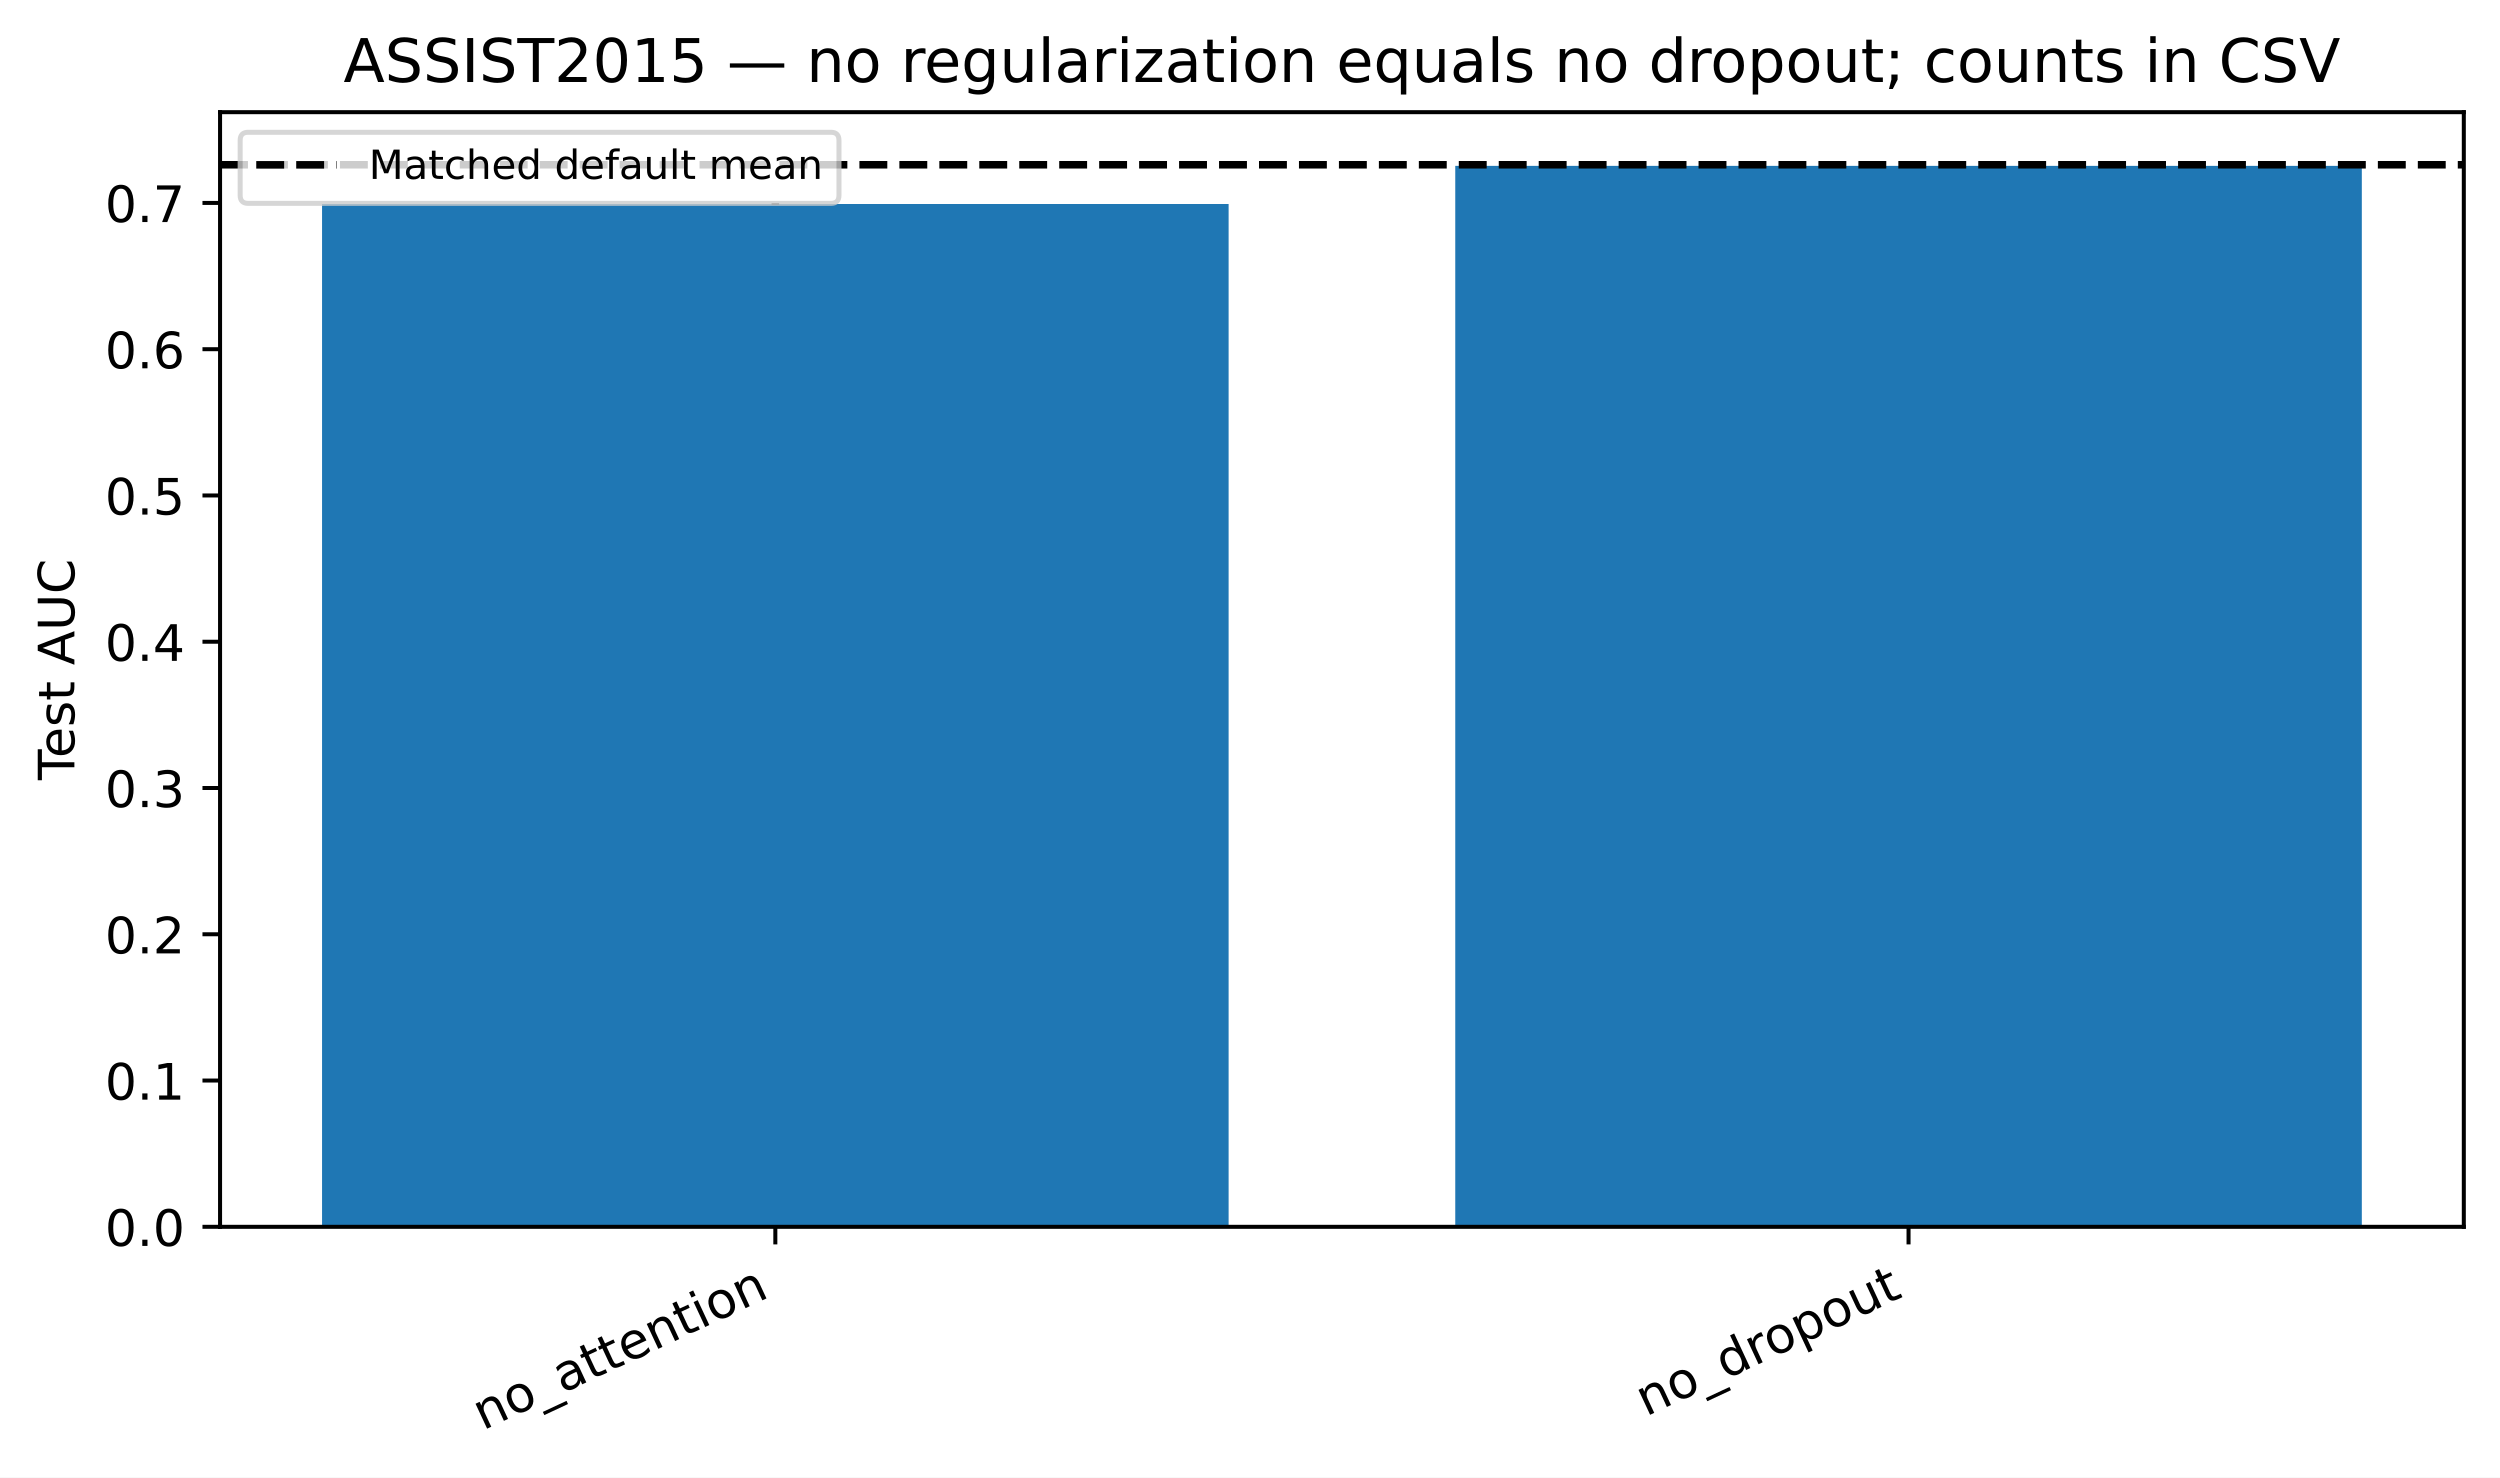
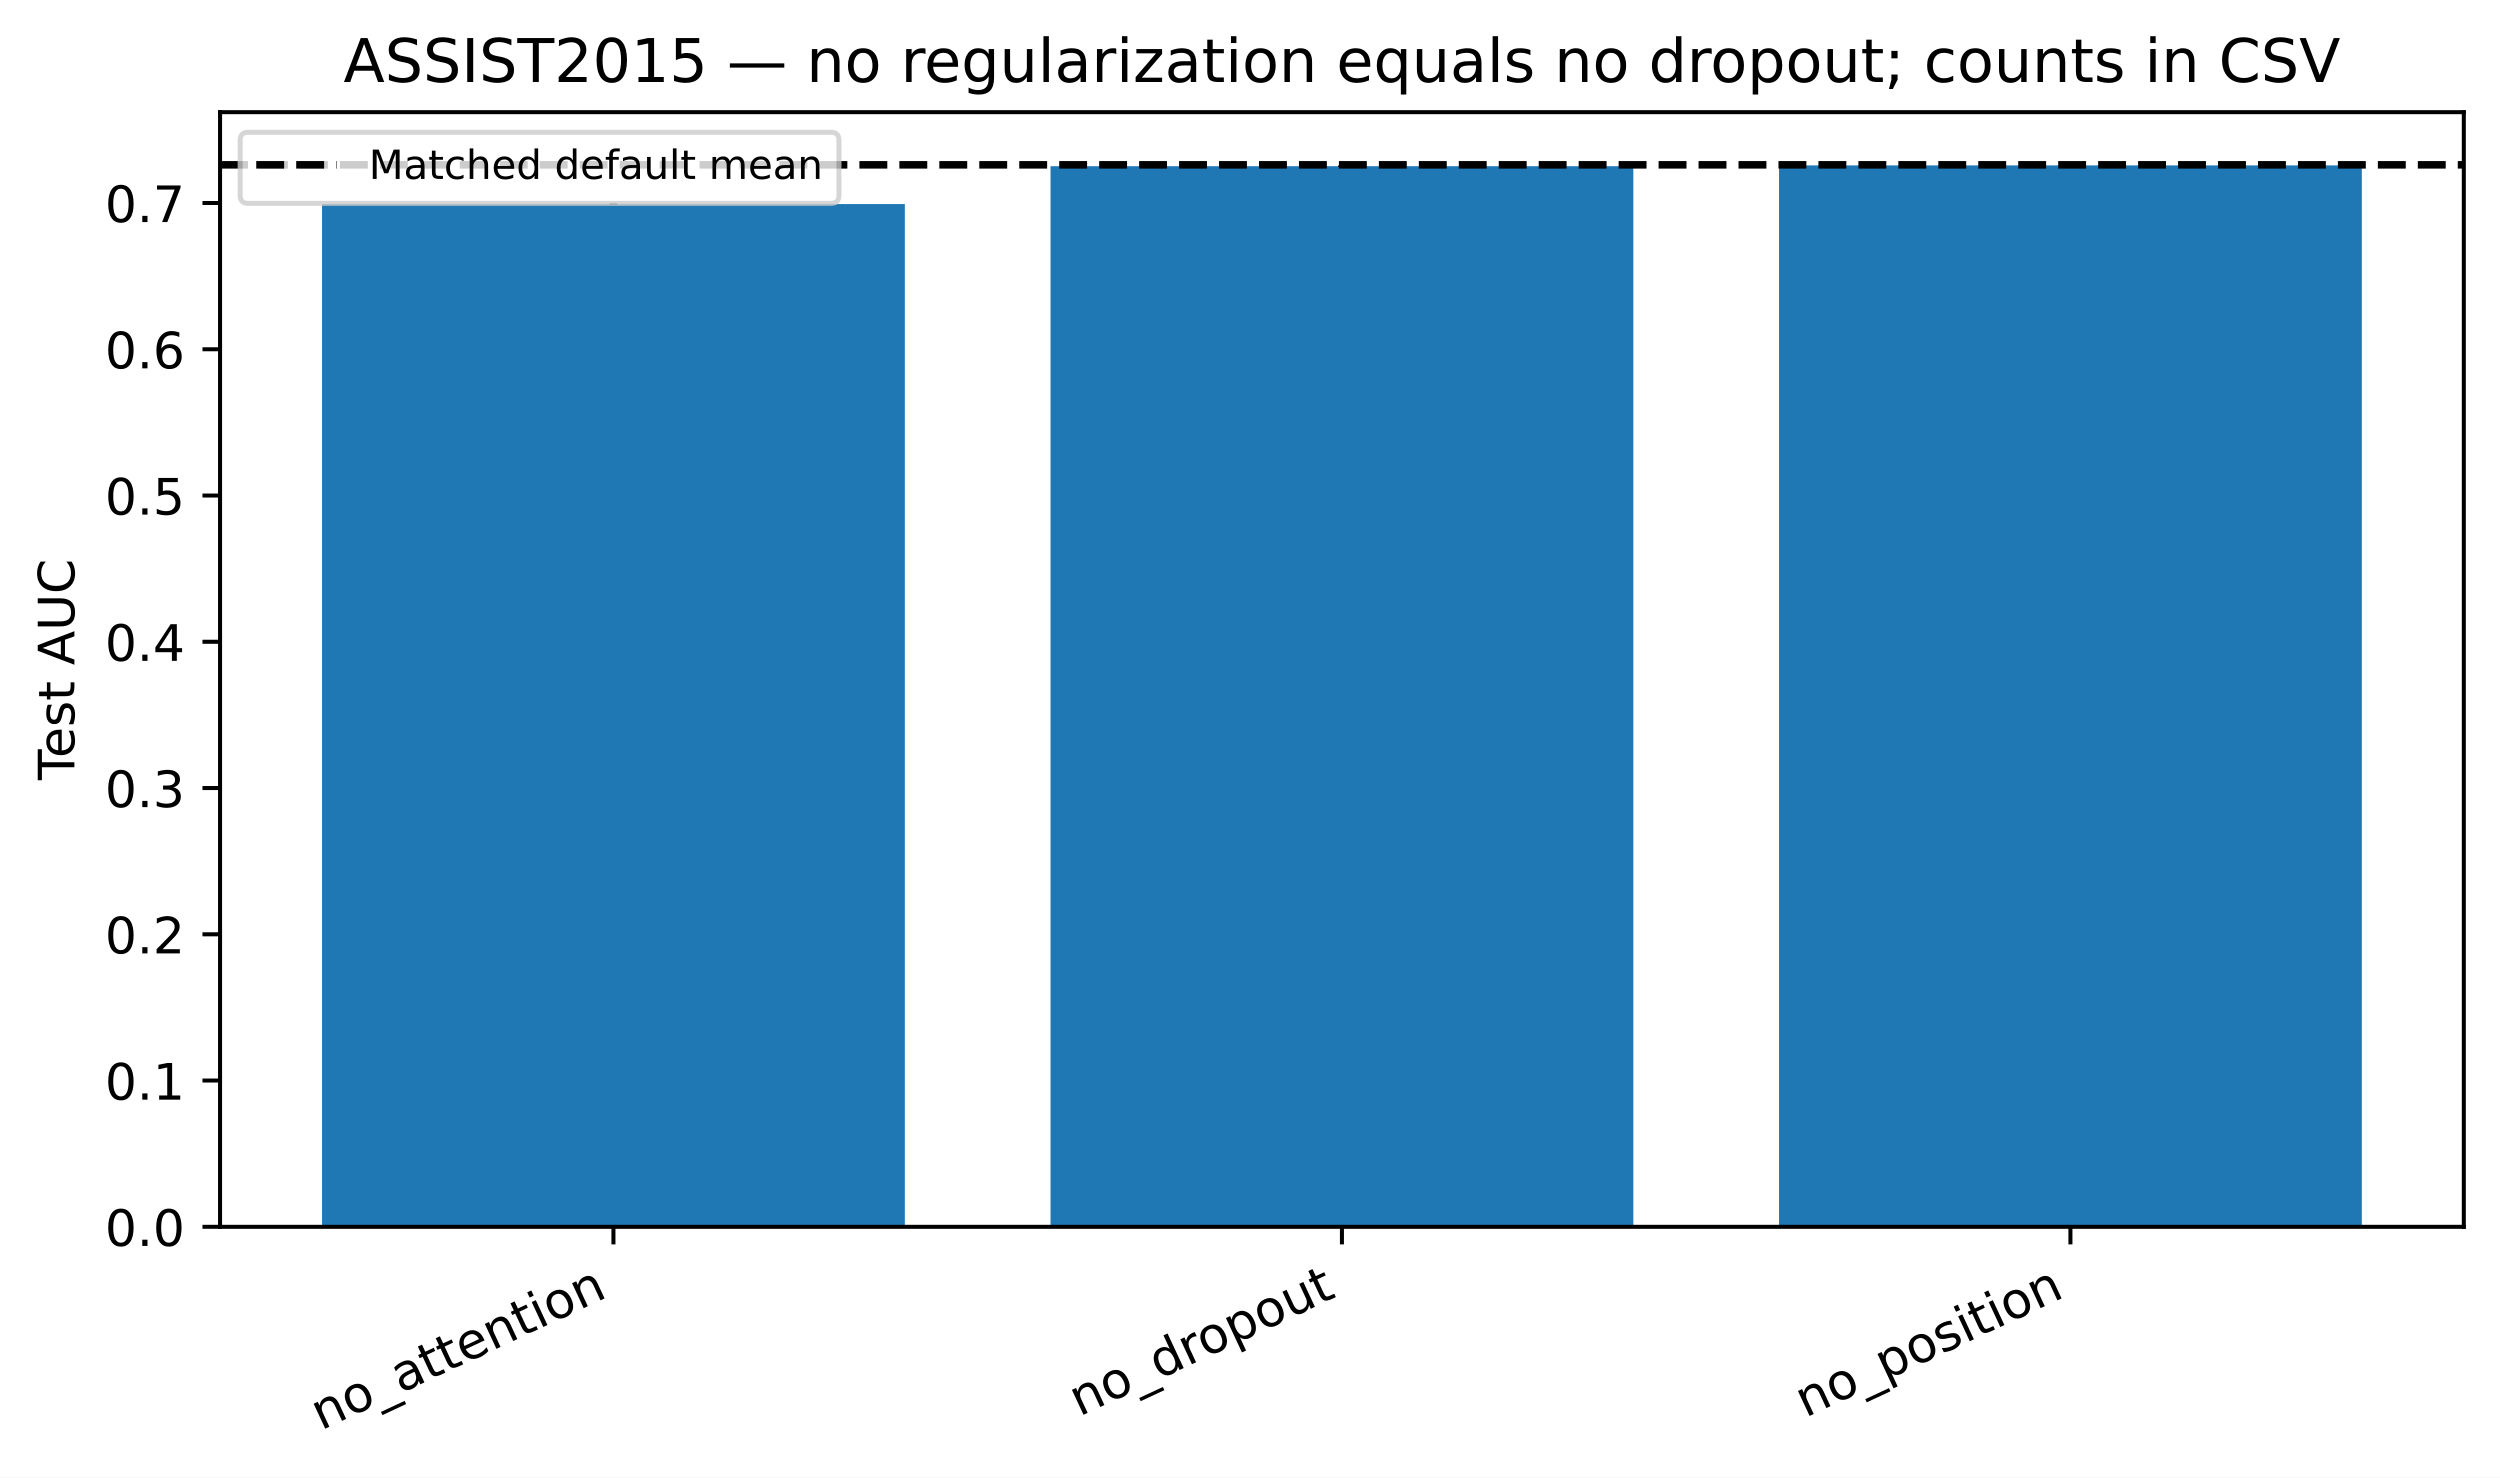
<svg xmlns="http://www.w3.org/2000/svg" xmlns:xlink="http://www.w3.org/1999/xlink" width="497.381pt" height="293.956pt" viewBox="0 0 497.381 293.956" version="1.1">
  <defs>
    <style type="text/css">*{stroke-linejoin: round; stroke-linecap: butt}</style>
  </defs>
  <g id="figure_1">
    <g id="patch_1">
      <path d="M 0 293.956  L 497.381 293.956  L 497.381 0  L 0 0  z " style="fill: #ffffff" />
    </g>
    <g id="axes_1">
      <g id="patch_2">
        <path d="M 43.781 244.078  L 490.181 244.078  L 490.181 22.318  L 43.781 22.318  z " style="fill: #ffffff" />
      </g>
      <g id="patch_3">
-         <path d="M 64.072 244.078  L 244.436 244.078  L 244.436 40.587  L 64.072 40.587  z " clip-path="url(#p78db6a5c4b)" style="fill: #1f77b4" />
+         <path d="M 64.072 244.078  L 180.02 244.078  L 180.02 40.595  L 64.072 40.595  z " clip-path="url(#p6a55d987b6)" style="fill: #1f77b4" />
      </g>
      <g id="patch_4">
-         <path d="M 289.527 244.078  L 469.89 244.078  L 469.89 32.998  L 289.527 32.998  z " clip-path="url(#p78db6a5c4b)" style="fill: #1f77b4" />
+         <path d="M 209.007 244.078  L 324.955 244.078  L 324.955 33.068  L 209.007 33.068  z " clip-path="url(#p6a55d987b6)" style="fill: #1f77b4" />
+       </g>
+       <g id="patch_5">
+         <path d="M 353.942 244.078  L 469.89 244.078  L 469.89 32.905  L 353.942 32.905  z " clip-path="url(#p6a55d987b6)" style="fill: #1f77b4" />
      </g>
      <g id="matplotlib.axis_1">
        <g id="xtick_1">
          <g id="line2d_1">
            <defs>
-               <path id="mcd4b1701d3" d="M 0 0  L 0 3.5  " style="stroke: #000000; stroke-width: 0.8" />
+               <path id="mf7a4b6b9d7" d="M 0 0  L 0 3.5  " style="stroke: #000000; stroke-width: 0.8" />
            </defs>
            <g>
-               <use xlink:href="#mcd4b1701d3" x="154.254" y="244.078" style="stroke: #000000; stroke-width: 0.8" />
+               <use xlink:href="#mf7a4b6b9d7" x="122.046" y="244.078" style="stroke: #000000; stroke-width: 0.8" />
            </g>
          </g>
          <g id="text_1">
-             <g transform="translate(96.09641 284.6193) rotate(-25) scale(0.1 -0.1)">
+             <g transform="translate(63.88862 284.6193) rotate(-25) scale(0.1 -0.1)">
              <defs>
                <path id="DejaVuSans-6e" d="M 3513 2113  L 3513 0  L 2938 0  L 2938 2094  Q 2938 2591 2744 2837  Q 2550 3084 2163 3084  Q 1697 3084 1428 2787  Q 1159 2491 1159 1978  L 1159 0  L 581 0  L 581 3500  L 1159 3500  L 1159 2956  Q 1366 3272 1645 3428  Q 1925 3584 2291 3584  Q 2894 3584 3203 3211  Q 3513 2838 3513 2113  z " transform="scale(0.015625)" />
                <path id="DejaVuSans-6f" d="M 1959 3097  Q 1497 3097 1228 2736  Q 959 2375 959 1747  Q 959 1119 1226 758  Q 1494 397 1959 397  Q 2419 397 2687 759  Q 2956 1122 2956 1747  Q 2956 2369 2687 2733  Q 2419 3097 1959 3097  z M 1959 3584  Q 2709 3584 3137 3096  Q 3566 2609 3566 1747  Q 3566 888 3137 398  Q 2709 -91 1959 -91  Q 1206 -91 779 398  Q 353 888 353 1747  Q 353 2609 779 3096  Q 1206 3584 1959 3584  z " transform="scale(0.015625)" />
                <path id="DejaVuSans-5f" d="M 3263 -1063  L 3263 -1509  L -63 -1509  L -63 -1063  L 3263 -1063  z " transform="scale(0.015625)" />
                <path id="DejaVuSans-61" d="M 2194 1759  Q 1497 1759 1228 1600  Q 959 1441 959 1056  Q 959 750 1161 570  Q 1363 391 1709 391  Q 2188 391 2477 730  Q 2766 1069 2766 1631  L 2766 1759  L 2194 1759  z M 3341 1997  L 3341 0  L 2766 0  L 2766 531  Q 2569 213 2275 61  Q 1981 -91 1556 -91  Q 1019 -91 701 211  Q 384 513 384 1019  Q 384 1609 779 1909  Q 1175 2209 1959 2209  L 2766 2209  L 2766 2266  Q 2766 2663 2505 2880  Q 2244 3097 1772 3097  Q 1472 3097 1187 3025  Q 903 2953 641 2809  L 641 3341  Q 956 3463 1253 3523  Q 1550 3584 1831 3584  Q 2591 3584 2966 3190  Q 3341 2797 3341 1997  z " transform="scale(0.015625)" />
                <path id="DejaVuSans-74" d="M 1172 4494  L 1172 3500  L 2356 3500  L 2356 3053  L 1172 3053  L 1172 1153  Q 1172 725 1289 603  Q 1406 481 1766 481  L 2356 481  L 2356 0  L 1766 0  Q 1100 0 847 248  Q 594 497 594 1153  L 594 3053  L 172 3053  L 172 3500  L 594 3500  L 594 4494  L 1172 4494  z " transform="scale(0.015625)" />
                <path id="DejaVuSans-65" d="M 3597 1894  L 3597 1613  L 953 1613  Q 991 1019 1311 708  Q 1631 397 2203 397  Q 2534 397 2845 478  Q 3156 559 3463 722  L 3463 178  Q 3153 47 2828 -22  Q 2503 -91 2169 -91  Q 1331 -91 842 396  Q 353 884 353 1716  Q 353 2575 817 3079  Q 1281 3584 2069 3584  Q 2775 3584 3186 3129  Q 3597 2675 3597 1894  z M 3022 2063  Q 3016 2534 2758 2815  Q 2500 3097 2075 3097  Q 1594 3097 1305 2825  Q 1016 2553 972 2059  L 3022 2063  z " transform="scale(0.015625)" />
                <path id="DejaVuSans-69" d="M 603 3500  L 1178 3500  L 1178 0  L 603 0  L 603 3500  z M 603 4863  L 1178 4863  L 1178 4134  L 603 4134  L 603 4863  z " transform="scale(0.015625)" />
              </defs>
              <use xlink:href="#DejaVuSans-6e" />
              <use xlink:href="#DejaVuSans-6f" x="63.379" />
              <use xlink:href="#DejaVuSans-5f" x="124.561" />
              <use xlink:href="#DejaVuSans-61" x="174.561" />
              <use xlink:href="#DejaVuSans-74" x="235.84" />
              <use xlink:href="#DejaVuSans-74" x="275.049" />
              <use xlink:href="#DejaVuSans-65" x="314.258" />
              <use xlink:href="#DejaVuSans-6e" x="375.781" />
              <use xlink:href="#DejaVuSans-74" x="439.16" />
              <use xlink:href="#DejaVuSans-69" x="478.369" />
              <use xlink:href="#DejaVuSans-6f" x="506.152" />
              <use xlink:href="#DejaVuSans-6e" x="567.334" />
            </g>
          </g>
        </g>
        <g id="xtick_2">
          <g id="line2d_2">
            <g>
-               <use xlink:href="#mcd4b1701d3" x="379.709" y="244.078" style="stroke: #000000; stroke-width: 0.8" />
+               <use xlink:href="#mf7a4b6b9d7" x="266.981" y="244.078" style="stroke: #000000; stroke-width: 0.8" />
            </g>
          </g>
          <g id="text_2">
-             <g transform="translate(327.4745 281.8571) rotate(-25) scale(0.1 -0.1)">
+             <g transform="translate(214.7473 281.8571) rotate(-25) scale(0.1 -0.1)">
              <defs>
                <path id="DejaVuSans-64" d="M 2906 2969  L 2906 4863  L 3481 4863  L 3481 0  L 2906 0  L 2906 525  Q 2725 213 2448 61  Q 2172 -91 1784 -91  Q 1150 -91 751 415  Q 353 922 353 1747  Q 353 2572 751 3078  Q 1150 3584 1784 3584  Q 2172 3584 2448 3432  Q 2725 3281 2906 2969  z M 947 1747  Q 947 1113 1208 752  Q 1469 391 1925 391  Q 2381 391 2643 752  Q 2906 1113 2906 1747  Q 2906 2381 2643 2742  Q 2381 3103 1925 3103  Q 1469 3103 1208 2742  Q 947 2381 947 1747  z " transform="scale(0.015625)" />
                <path id="DejaVuSans-72" d="M 2631 2963  Q 2534 3019 2420 3045  Q 2306 3072 2169 3072  Q 1681 3072 1420 2755  Q 1159 2438 1159 1844  L 1159 0  L 581 0  L 581 3500  L 1159 3500  L 1159 2956  Q 1341 3275 1631 3429  Q 1922 3584 2338 3584  Q 2397 3584 2469 3576  Q 2541 3569 2628 3553  L 2631 2963  z " transform="scale(0.015625)" />
                <path id="DejaVuSans-70" d="M 1159 525  L 1159 -1331  L 581 -1331  L 581 3500  L 1159 3500  L 1159 2969  Q 1341 3281 1617 3432  Q 1894 3584 2278 3584  Q 2916 3584 3314 3078  Q 3713 2572 3713 1747  Q 3713 922 3314 415  Q 2916 -91 2278 -91  Q 1894 -91 1617 61  Q 1341 213 1159 525  z M 3116 1747  Q 3116 2381 2855 2742  Q 2594 3103 2138 3103  Q 1681 3103 1420 2742  Q 1159 2381 1159 1747  Q 1159 1113 1420 752  Q 1681 391 2138 391  Q 2594 391 2855 752  Q 3116 1113 3116 1747  z " transform="scale(0.015625)" />
                <path id="DejaVuSans-75" d="M 544 1381  L 544 3500  L 1119 3500  L 1119 1403  Q 1119 906 1312 657  Q 1506 409 1894 409  Q 2359 409 2629 706  Q 2900 1003 2900 1516  L 2900 3500  L 3475 3500  L 3475 0  L 2900 0  L 2900 538  Q 2691 219 2414 64  Q 2138 -91 1772 -91  Q 1169 -91 856 284  Q 544 659 544 1381  z M 1991 3584  L 1991 3584  z " transform="scale(0.015625)" />
              </defs>
              <use xlink:href="#DejaVuSans-6e" />
              <use xlink:href="#DejaVuSans-6f" x="63.379" />
              <use xlink:href="#DejaVuSans-5f" x="124.561" />
              <use xlink:href="#DejaVuSans-64" x="174.561" />
              <use xlink:href="#DejaVuSans-72" x="238.037" />
              <use xlink:href="#DejaVuSans-6f" x="276.9" />
              <use xlink:href="#DejaVuSans-70" x="338.082" />
              <use xlink:href="#DejaVuSans-6f" x="401.559" />
              <use xlink:href="#DejaVuSans-75" x="462.74" />
              <use xlink:href="#DejaVuSans-74" x="526.119" />
            </g>
          </g>
        </g>
+         <g id="xtick_3">
+           <g id="line2d_3">
+             <g>
+               <use xlink:href="#mf7a4b6b9d7" x="411.916" y="244.078" style="stroke: #000000; stroke-width: 0.8" />
+             </g>
+           </g>
+           <g id="text_3">
+             <g transform="translate(359.2008 282.0816) rotate(-25) scale(0.1 -0.1)">
+               <defs>
+                 <path id="DejaVuSans-73" d="M 2834 3397  L 2834 2853  Q 2591 2978 2328 3040  Q 2066 3103 1784 3103  Q 1356 3103 1142 2972  Q 928 2841 928 2578  Q 928 2378 1081 2264  Q 1234 2150 1697 2047  L 1894 2003  Q 2506 1872 2764 1633  Q 3022 1394 3022 966  Q 3022 478 2636 193  Q 2250 -91 1575 -91  Q 1294 -91 989 -36  Q 684 19 347 128  L 347 722  Q 666 556 975 473  Q 1284 391 1588 391  Q 1994 391 2212 530  Q 2431 669 2431 922  Q 2431 1156 2273 1281  Q 2116 1406 1581 1522  L 1381 1569  Q 847 1681 609 1914  Q 372 2147 372 2553  Q 372 3047 722 3315  Q 1072 3584 1716 3584  Q 2034 3584 2315 3537  Q 2597 3491 2834 3397  z " transform="scale(0.015625)" />
+               </defs>
+               <use xlink:href="#DejaVuSans-6e" />
+               <use xlink:href="#DejaVuSans-6f" x="63.379" />
+               <use xlink:href="#DejaVuSans-5f" x="124.561" />
+               <use xlink:href="#DejaVuSans-70" x="174.561" />
+               <use xlink:href="#DejaVuSans-6f" x="238.037" />
+               <use xlink:href="#DejaVuSans-73" x="299.219" />
+               <use xlink:href="#DejaVuSans-69" x="351.318" />
+               <use xlink:href="#DejaVuSans-74" x="379.102" />
+               <use xlink:href="#DejaVuSans-69" x="418.311" />
+               <use xlink:href="#DejaVuSans-6f" x="446.094" />
+               <use xlink:href="#DejaVuSans-6e" x="507.275" />
+             </g>
+           </g>
+         </g>
      </g>
      <g id="matplotlib.axis_2">
        <g id="ytick_1">
-           <g id="line2d_3">
+           <g id="line2d_4">
            <defs>
-               <path id="m1f602a3915" d="M 0 0  L -3.5 0  " style="stroke: #000000; stroke-width: 0.8" />
+               <path id="mdc6a3f01ec" d="M 0 0  L -3.5 0  " style="stroke: #000000; stroke-width: 0.8" />
            </defs>
            <g>
-               <use xlink:href="#m1f602a3915" x="43.781" y="244.078" style="stroke: #000000; stroke-width: 0.8" />
-             </g>
-           </g>
-           <g id="text_3">
+               <use xlink:href="#mdc6a3f01ec" x="43.781" y="244.078" style="stroke: #000000; stroke-width: 0.8" />
+             </g>
+           </g>
+           <g id="text_4">
            <g transform="translate(20.87813 247.8773) scale(0.1 -0.1)">
              <defs>
                <path id="DejaVuSans-30" d="M 2034 4250  Q 1547 4250 1301 3770  Q 1056 3291 1056 2328  Q 1056 1369 1301 889  Q 1547 409 2034 409  Q 2525 409 2770 889  Q 3016 1369 3016 2328  Q 3016 3291 2770 3770  Q 2525 4250 2034 4250  z M 2034 4750  Q 2819 4750 3233 4129  Q 3647 3509 3647 2328  Q 3647 1150 3233 529  Q 2819 -91 2034 -91  Q 1250 -91 836 529  Q 422 1150 422 2328  Q 422 3509 836 4129  Q 1250 4750 2034 4750  z " transform="scale(0.015625)" />
                <path id="DejaVuSans-2e" d="M 684 794  L 1344 794  L 1344 0  L 684 0  L 684 794  z " transform="scale(0.015625)" />
              </defs>
              <use xlink:href="#DejaVuSans-30" />
              <use xlink:href="#DejaVuSans-2e" x="63.623" />
              <use xlink:href="#DejaVuSans-30" x="95.41" />
            </g>
          </g>
        </g>
        <g id="ytick_2">
-           <g id="line2d_4">
-             <g>
-               <use xlink:href="#m1f602a3915" x="43.781" y="214.978" style="stroke: #000000; stroke-width: 0.8" />
-             </g>
-           </g>
-           <g id="text_4">
-             <g transform="translate(20.87813 218.7773) scale(0.1 -0.1)">
+           <g id="line2d_5">
+             <g>
+               <use xlink:href="#mdc6a3f01ec" x="43.781" y="214.979" style="stroke: #000000; stroke-width: 0.8" />
+             </g>
+           </g>
+           <g id="text_5">
+             <g transform="translate(20.87813 218.7785) scale(0.1 -0.1)">
              <defs>
                <path id="DejaVuSans-31" d="M 794 531  L 1825 531  L 1825 4091  L 703 3866  L 703 4441  L 1819 4666  L 2450 4666  L 2450 531  L 3481 531  L 3481 0  L 794 0  L 794 531  z " transform="scale(0.015625)" />
              </defs>
              <use xlink:href="#DejaVuSans-30" />
              <use xlink:href="#DejaVuSans-2e" x="63.623" />
              <use xlink:href="#DejaVuSans-31" x="95.41" />
            </g>
          </g>
        </g>
        <g id="ytick_3">
-           <g id="line2d_5">
-             <g>
-               <use xlink:href="#m1f602a3915" x="43.781" y="185.878" style="stroke: #000000; stroke-width: 0.8" />
-             </g>
-           </g>
-           <g id="text_5">
-             <g transform="translate(20.87813 189.6773) scale(0.1 -0.1)">
+           <g id="line2d_6">
+             <g>
+               <use xlink:href="#mdc6a3f01ec" x="43.781" y="185.88" style="stroke: #000000; stroke-width: 0.8" />
+             </g>
+           </g>
+           <g id="text_6">
+             <g transform="translate(20.87813 189.6796) scale(0.1 -0.1)">
              <defs>
                <path id="DejaVuSans-32" d="M 1228 531  L 3431 531  L 3431 0  L 469 0  L 469 531  Q 828 903 1448 1529  Q 2069 2156 2228 2338  Q 2531 2678 2651 2914  Q 2772 3150 2772 3378  Q 2772 3750 2511 3984  Q 2250 4219 1831 4219  Q 1534 4219 1204 4116  Q 875 4013 500 3803  L 500 4441  Q 881 4594 1212 4672  Q 1544 4750 1819 4750  Q 2544 4750 2975 4387  Q 3406 4025 3406 3419  Q 3406 3131 3298 2873  Q 3191 2616 2906 2266  Q 2828 2175 2409 1742  Q 1991 1309 1228 531  z " transform="scale(0.015625)" />
              </defs>
              <use xlink:href="#DejaVuSans-30" />
              <use xlink:href="#DejaVuSans-2e" x="63.623" />
              <use xlink:href="#DejaVuSans-32" x="95.41" />
            </g>
          </g>
        </g>
        <g id="ytick_4">
-           <g id="line2d_6">
-             <g>
-               <use xlink:href="#m1f602a3915" x="43.781" y="156.778" style="stroke: #000000; stroke-width: 0.8" />
-             </g>
-           </g>
-           <g id="text_6">
-             <g transform="translate(20.87813 160.5773) scale(0.1 -0.1)">
+           <g id="line2d_7">
+             <g>
+               <use xlink:href="#mdc6a3f01ec" x="43.781" y="156.782" style="stroke: #000000; stroke-width: 0.8" />
+             </g>
+           </g>
+           <g id="text_7">
+             <g transform="translate(20.87813 160.5808) scale(0.1 -0.1)">
              <defs>
                <path id="DejaVuSans-33" d="M 2597 2516  Q 3050 2419 3304 2112  Q 3559 1806 3559 1356  Q 3559 666 3084 287  Q 2609 -91 1734 -91  Q 1441 -91 1130 -33  Q 819 25 488 141  L 488 750  Q 750 597 1062 519  Q 1375 441 1716 441  Q 2309 441 2620 675  Q 2931 909 2931 1356  Q 2931 1769 2642 2001  Q 2353 2234 1838 2234  L 1294 2234  L 1294 2753  L 1863 2753  Q 2328 2753 2575 2939  Q 2822 3125 2822 3475  Q 2822 3834 2567 4026  Q 2313 4219 1838 4219  Q 1578 4219 1281 4162  Q 984 4106 628 3988  L 628 4550  Q 988 4650 1302 4700  Q 1616 4750 1894 4750  Q 2613 4750 3031 4423  Q 3450 4097 3450 3541  Q 3450 3153 3228 2886  Q 3006 2619 2597 2516  z " transform="scale(0.015625)" />
              </defs>
              <use xlink:href="#DejaVuSans-30" />
              <use xlink:href="#DejaVuSans-2e" x="63.623" />
              <use xlink:href="#DejaVuSans-33" x="95.41" />
            </g>
          </g>
        </g>
        <g id="ytick_5">
-           <g id="line2d_7">
-             <g>
-               <use xlink:href="#m1f602a3915" x="43.781" y="127.678" style="stroke: #000000; stroke-width: 0.8" />
-             </g>
-           </g>
-           <g id="text_7">
-             <g transform="translate(20.87813 131.4773) scale(0.1 -0.1)">
+           <g id="line2d_8">
+             <g>
+               <use xlink:href="#mdc6a3f01ec" x="43.781" y="127.683" style="stroke: #000000; stroke-width: 0.8" />
+             </g>
+           </g>
+           <g id="text_8">
+             <g transform="translate(20.87813 131.4819) scale(0.1 -0.1)">
              <defs>
                <path id="DejaVuSans-34" d="M 2419 4116  L 825 1625  L 2419 1625  L 2419 4116  z M 2253 4666  L 3047 4666  L 3047 1625  L 3713 1625  L 3713 1100  L 3047 1100  L 3047 0  L 2419 0  L 2419 1100  L 313 1100  L 313 1709  L 2253 4666  z " transform="scale(0.015625)" />
              </defs>
              <use xlink:href="#DejaVuSans-30" />
              <use xlink:href="#DejaVuSans-2e" x="63.623" />
              <use xlink:href="#DejaVuSans-34" x="95.41" />
            </g>
          </g>
        </g>
        <g id="ytick_6">
-           <g id="line2d_8">
-             <g>
-               <use xlink:href="#m1f602a3915" x="43.781" y="98.578" style="stroke: #000000; stroke-width: 0.8" />
-             </g>
-           </g>
-           <g id="text_8">
-             <g transform="translate(20.87813 102.3773) scale(0.1 -0.1)">
+           <g id="line2d_9">
+             <g>
+               <use xlink:href="#mdc6a3f01ec" x="43.781" y="98.584" style="stroke: #000000; stroke-width: 0.8" />
+             </g>
+           </g>
+           <g id="text_9">
+             <g transform="translate(20.87813 102.383) scale(0.1 -0.1)">
              <defs>
                <path id="DejaVuSans-35" d="M 691 4666  L 3169 4666  L 3169 4134  L 1269 4134  L 1269 2991  Q 1406 3038 1543 3061  Q 1681 3084 1819 3084  Q 2600 3084 3056 2656  Q 3513 2228 3513 1497  Q 3513 744 3044 326  Q 2575 -91 1722 -91  Q 1428 -91 1123 -41  Q 819 9 494 109  L 494 744  Q 775 591 1075 516  Q 1375 441 1709 441  Q 2250 441 2565 725  Q 2881 1009 2881 1497  Q 2881 1984 2565 2268  Q 2250 2553 1709 2553  Q 1456 2553 1204 2497  Q 953 2441 691 2322  L 691 4666  z " transform="scale(0.015625)" />
              </defs>
              <use xlink:href="#DejaVuSans-30" />
              <use xlink:href="#DejaVuSans-2e" x="63.623" />
              <use xlink:href="#DejaVuSans-35" x="95.41" />
            </g>
          </g>
        </g>
        <g id="ytick_7">
-           <g id="line2d_9">
-             <g>
-               <use xlink:href="#m1f602a3915" x="43.781" y="69.478" style="stroke: #000000; stroke-width: 0.8" />
-             </g>
-           </g>
-           <g id="text_9">
-             <g transform="translate(20.87813 73.27729) scale(0.1 -0.1)">
+           <g id="line2d_10">
+             <g>
+               <use xlink:href="#mdc6a3f01ec" x="43.781" y="69.485" style="stroke: #000000; stroke-width: 0.8" />
+             </g>
+           </g>
+           <g id="text_10">
+             <g transform="translate(20.87813 73.28416) scale(0.1 -0.1)">
              <defs>
                <path id="DejaVuSans-36" d="M 2113 2584  Q 1688 2584 1439 2293  Q 1191 2003 1191 1497  Q 1191 994 1439 701  Q 1688 409 2113 409  Q 2538 409 2786 701  Q 3034 994 3034 1497  Q 3034 2003 2786 2293  Q 2538 2584 2113 2584  z M 3366 4563  L 3366 3988  Q 3128 4100 2886 4159  Q 2644 4219 2406 4219  Q 1781 4219 1451 3797  Q 1122 3375 1075 2522  Q 1259 2794 1537 2939  Q 1816 3084 2150 3084  Q 2853 3084 3261 2657  Q 3669 2231 3669 1497  Q 3669 778 3244 343  Q 2819 -91 2113 -91  Q 1303 -91 875 529  Q 447 1150 447 2328  Q 447 3434 972 4092  Q 1497 4750 2381 4750  Q 2619 4750 2861 4703  Q 3103 4656 3366 4563  z " transform="scale(0.015625)" />
              </defs>
              <use xlink:href="#DejaVuSans-30" />
              <use xlink:href="#DejaVuSans-2e" x="63.623" />
              <use xlink:href="#DejaVuSans-36" x="95.41" />
            </g>
          </g>
        </g>
        <g id="ytick_8">
-           <g id="line2d_10">
-             <g>
-               <use xlink:href="#m1f602a3915" x="43.781" y="40.378" style="stroke: #000000; stroke-width: 0.8" />
-             </g>
-           </g>
-           <g id="text_10">
-             <g transform="translate(20.87813 44.17728) scale(0.1 -0.1)">
+           <g id="line2d_11">
+             <g>
+               <use xlink:href="#mdc6a3f01ec" x="43.781" y="40.386" style="stroke: #000000; stroke-width: 0.8" />
+             </g>
+           </g>
+           <g id="text_11">
+             <g transform="translate(20.87813 44.1853) scale(0.1 -0.1)">
              <defs>
                <path id="DejaVuSans-37" d="M 525 4666  L 3525 4666  L 3525 4397  L 1831 0  L 1172 0  L 2766 4134  L 525 4134  L 525 4666  z " transform="scale(0.015625)" />
              </defs>
              <use xlink:href="#DejaVuSans-30" />
              <use xlink:href="#DejaVuSans-2e" x="63.623" />
              <use xlink:href="#DejaVuSans-37" x="95.41" />
            </g>
          </g>
        </g>
-         <g id="text_11">
+         <g id="text_12">
          <g transform="translate(14.79844 155.2036) rotate(-90) scale(0.1 -0.1)">
            <defs>
              <path id="DejaVuSans-54" d="M -19 4666  L 3928 4666  L 3928 4134  L 2272 4134  L 2272 0  L 1638 0  L 1638 4134  L -19 4134  L -19 4666  z " transform="scale(0.015625)" />
-               <path id="DejaVuSans-73" d="M 2834 3397  L 2834 2853  Q 2591 2978 2328 3040  Q 2066 3103 1784 3103  Q 1356 3103 1142 2972  Q 928 2841 928 2578  Q 928 2378 1081 2264  Q 1234 2150 1697 2047  L 1894 2003  Q 2506 1872 2764 1633  Q 3022 1394 3022 966  Q 3022 478 2636 193  Q 2250 -91 1575 -91  Q 1294 -91 989 -36  Q 684 19 347 128  L 347 722  Q 666 556 975 473  Q 1284 391 1588 391  Q 1994 391 2212 530  Q 2431 669 2431 922  Q 2431 1156 2273 1281  Q 2116 1406 1581 1522  L 1381 1569  Q 847 1681 609 1914  Q 372 2147 372 2553  Q 372 3047 722 3315  Q 1072 3584 1716 3584  Q 2034 3584 2315 3537  Q 2597 3491 2834 3397  z " transform="scale(0.015625)" />
              <path id="DejaVuSans-20" transform="scale(0.015625)" />
              <path id="DejaVuSans-41" d="M 2188 4044  L 1331 1722  L 3047 1722  L 2188 4044  z M 1831 4666  L 2547 4666  L 4325 0  L 3669 0  L 3244 1197  L 1141 1197  L 716 0  L 50 0  L 1831 4666  z " transform="scale(0.015625)" />
              <path id="DejaVuSans-55" d="M 556 4666  L 1191 4666  L 1191 1831  Q 1191 1081 1462 751  Q 1734 422 2344 422  Q 2950 422 3222 751  Q 3494 1081 3494 1831  L 3494 4666  L 4128 4666  L 4128 1753  Q 4128 841 3676 375  Q 3225 -91 2344 -91  Q 1459 -91 1007 375  Q 556 841 556 1753  L 556 4666  z " transform="scale(0.015625)" />
              <path id="DejaVuSans-43" d="M 4122 4306  L 4122 3641  Q 3803 3938 3442 4084  Q 3081 4231 2675 4231  Q 1875 4231 1450 3742  Q 1025 3253 1025 2328  Q 1025 1406 1450 917  Q 1875 428 2675 428  Q 3081 428 3442 575  Q 3803 722 4122 1019  L 4122 359  Q 3791 134 3420 21  Q 3050 -91 2638 -91  Q 1578 -91 968 557  Q 359 1206 359 2328  Q 359 3453 968 4101  Q 1578 4750 2638 4750  Q 3056 4750 3426 4639  Q 3797 4528 4122 4306  z " transform="scale(0.015625)" />
            </defs>
            <use xlink:href="#DejaVuSans-54" />
            <use xlink:href="#DejaVuSans-65" x="44.084" />
            <use xlink:href="#DejaVuSans-73" x="105.607" />
            <use xlink:href="#DejaVuSans-74" x="157.707" />
            <use xlink:href="#DejaVuSans-20" x="196.916" />
            <use xlink:href="#DejaVuSans-41" x="228.703" />
            <use xlink:href="#DejaVuSans-55" x="297.111" />
            <use xlink:href="#DejaVuSans-43" x="370.305" />
          </g>
        </g>
      </g>
      <g id="LineCollection_1">
-         <path d="M 154.254 40.716  L 154.254 40.458  " clip-path="url(#p78db6a5c4b)" style="fill: none; stroke: #000000; stroke-width: 1.5" />
-         <path d="M 379.709 33.118  L 379.709 32.878  " clip-path="url(#p78db6a5c4b)" style="fill: none; stroke: #000000; stroke-width: 1.5" />
-       </g>
-       <g id="line2d_11">
-         <path d="M 43.781 32.781  L 490.181 32.781  " clip-path="url(#p78db6a5c4b)" style="fill: none; stroke-dasharray: 5.55,2.4; stroke-dashoffset: 0; stroke: #000000; stroke-width: 1.5" />
-       </g>
-       <g id="patch_5">
+         <path d="M 122.046 40.724  L 122.046 40.466  " clip-path="url(#p6a55d987b6)" style="fill: none; stroke: #000000; stroke-width: 1.5" />
+         <path d="M 266.981 33.24  L 266.981 32.896  " clip-path="url(#p6a55d987b6)" style="fill: none; stroke: #000000; stroke-width: 1.5" />
+         <path d="M 411.916 32.931  L 411.916 32.878  " clip-path="url(#p6a55d987b6)" style="fill: none; stroke: #000000; stroke-width: 1.5" />
+       </g>
+       <g id="line2d_12">
+         <path d="M 43.781 32.788  L 490.181 32.788  " clip-path="url(#p6a55d987b6)" style="fill: none; stroke-dasharray: 5.55,2.4; stroke-dashoffset: 0; stroke: #000000; stroke-width: 1.5" />
+       </g>
+       <g id="patch_6">
        <path d="M 43.781 244.078  L 43.781 22.318  " style="fill: none; stroke: #000000; stroke-width: 0.8; stroke-linejoin: miter; stroke-linecap: square" />
      </g>
-       <g id="patch_6">
+       <g id="patch_7">
        <path d="M 490.181 244.078  L 490.181 22.318  " style="fill: none; stroke: #000000; stroke-width: 0.8; stroke-linejoin: miter; stroke-linecap: square" />
      </g>
-       <g id="patch_7">
+       <g id="patch_8">
        <path d="M 43.781 244.078  L 490.181 244.078  " style="fill: none; stroke: #000000; stroke-width: 0.8; stroke-linejoin: miter; stroke-linecap: square" />
      </g>
-       <g id="patch_8">
+       <g id="patch_9">
        <path d="M 43.781 22.318  L 490.181 22.318  " style="fill: none; stroke: #000000; stroke-width: 0.8; stroke-linejoin: miter; stroke-linecap: square" />
      </g>
-       <g id="text_12">
+       <g id="text_13">
        <g transform="translate(68.33813 16.31812) scale(0.12 -0.12)">
          <defs>
            <path id="DejaVuSans-53" d="M 3425 4513  L 3425 3897  Q 3066 4069 2747 4153  Q 2428 4238 2131 4238  Q 1616 4238 1336 4038  Q 1056 3838 1056 3469  Q 1056 3159 1242 3001  Q 1428 2844 1947 2747  L 2328 2669  Q 3034 2534 3370 2195  Q 3706 1856 3706 1288  Q 3706 609 3251 259  Q 2797 -91 1919 -91  Q 1588 -91 1214 -16  Q 841 59 441 206  L 441 856  Q 825 641 1194 531  Q 1563 422 1919 422  Q 2459 422 2753 634  Q 3047 847 3047 1241  Q 3047 1584 2836 1778  Q 2625 1972 2144 2069  L 1759 2144  Q 1053 2284 737 2584  Q 422 2884 422 3419  Q 422 4038 858 4394  Q 1294 4750 2059 4750  Q 2388 4750 2728 4690  Q 3069 4631 3425 4513  z " transform="scale(0.015625)" />
            <path id="DejaVuSans-49" d="M 628 4666  L 1259 4666  L 1259 0  L 628 0  L 628 4666  z " transform="scale(0.015625)" />
            <path id="DejaVuSans-2014" d="M 313 1978  L 6088 1978  L 6088 1528  L 313 1528  L 313 1978  z " transform="scale(0.015625)" />
            <path id="DejaVuSans-67" d="M 2906 1791  Q 2906 2416 2648 2759  Q 2391 3103 1925 3103  Q 1463 3103 1205 2759  Q 947 2416 947 1791  Q 947 1169 1205 825  Q 1463 481 1925 481  Q 2391 481 2648 825  Q 2906 1169 2906 1791  z M 3481 434  Q 3481 -459 3084 -895  Q 2688 -1331 1869 -1331  Q 1566 -1331 1297 -1286  Q 1028 -1241 775 -1147  L 775 -588  Q 1028 -725 1275 -790  Q 1522 -856 1778 -856  Q 2344 -856 2625 -561  Q 2906 -266 2906 331  L 2906 616  Q 2728 306 2450 153  Q 2172 0 1784 0  Q 1141 0 747 490  Q 353 981 353 1791  Q 353 2603 747 3093  Q 1141 3584 1784 3584  Q 2172 3584 2450 3431  Q 2728 3278 2906 2969  L 2906 3500  L 3481 3500  L 3481 434  z " transform="scale(0.015625)" />
            <path id="DejaVuSans-6c" d="M 603 4863  L 1178 4863  L 1178 0  L 603 0  L 603 4863  z " transform="scale(0.015625)" />
            <path id="DejaVuSans-7a" d="M 353 3500  L 3084 3500  L 3084 2975  L 922 459  L 3084 459  L 3084 0  L 275 0  L 275 525  L 2438 3041  L 353 3041  L 353 3500  z " transform="scale(0.015625)" />
            <path id="DejaVuSans-71" d="M 947 1747  Q 947 1113 1208 752  Q 1469 391 1925 391  Q 2381 391 2643 752  Q 2906 1113 2906 1747  Q 2906 2381 2643 2742  Q 2381 3103 1925 3103  Q 1469 3103 1208 2742  Q 947 2381 947 1747  z M 2906 525  Q 2725 213 2448 61  Q 2172 -91 1784 -91  Q 1150 -91 751 415  Q 353 922 353 1747  Q 353 2572 751 3078  Q 1150 3584 1784 3584  Q 2172 3584 2448 3432  Q 2725 3281 2906 2969  L 2906 3500  L 3481 3500  L 3481 -1331  L 2906 -1331  L 2906 525  z " transform="scale(0.015625)" />
            <path id="DejaVuSans-3b" d="M 750 3309  L 1409 3309  L 1409 2516  L 750 2516  L 750 3309  z M 750 794  L 1409 794  L 1409 256  L 897 -744  L 494 -744  L 750 256  L 750 794  z " transform="scale(0.015625)" />
            <path id="DejaVuSans-63" d="M 3122 3366  L 3122 2828  Q 2878 2963 2633 3030  Q 2388 3097 2138 3097  Q 1578 3097 1268 2742  Q 959 2388 959 1747  Q 959 1106 1268 751  Q 1578 397 2138 397  Q 2388 397 2633 464  Q 2878 531 3122 666  L 3122 134  Q 2881 22 2623 -34  Q 2366 -91 2075 -91  Q 1284 -91 818 406  Q 353 903 353 1747  Q 353 2603 823 3093  Q 1294 3584 2113 3584  Q 2378 3584 2631 3529  Q 2884 3475 3122 3366  z " transform="scale(0.015625)" />
            <path id="DejaVuSans-56" d="M 1831 0  L 50 4666  L 709 4666  L 2188 738  L 3669 4666  L 4325 4666  L 2547 0  L 1831 0  z " transform="scale(0.015625)" />
          </defs>
          <use xlink:href="#DejaVuSans-41" />
          <use xlink:href="#DejaVuSans-53" x="68.408" />
          <use xlink:href="#DejaVuSans-53" x="131.885" />
          <use xlink:href="#DejaVuSans-49" x="195.361" />
          <use xlink:href="#DejaVuSans-53" x="224.854" />
          <use xlink:href="#DejaVuSans-54" x="288.33" />
          <use xlink:href="#DejaVuSans-32" x="349.414" />
          <use xlink:href="#DejaVuSans-30" x="413.037" />
          <use xlink:href="#DejaVuSans-31" x="476.66" />
          <use xlink:href="#DejaVuSans-35" x="540.283" />
          <use xlink:href="#DejaVuSans-20" x="603.906" />
          <use xlink:href="#DejaVuSans-2014" x="635.693" />
          <use xlink:href="#DejaVuSans-20" x="735.693" />
          <use xlink:href="#DejaVuSans-6e" x="767.48" />
          <use xlink:href="#DejaVuSans-6f" x="830.859" />
          <use xlink:href="#DejaVuSans-20" x="892.041" />
          <use xlink:href="#DejaVuSans-72" x="923.828" />
          <use xlink:href="#DejaVuSans-65" x="962.691" />
          <use xlink:href="#DejaVuSans-67" x="1024.215" />
          <use xlink:href="#DejaVuSans-75" x="1087.691" />
          <use xlink:href="#DejaVuSans-6c" x="1151.07" />
          <use xlink:href="#DejaVuSans-61" x="1178.854" />
          <use xlink:href="#DejaVuSans-72" x="1240.133" />
          <use xlink:href="#DejaVuSans-69" x="1281.246" />
          <use xlink:href="#DejaVuSans-7a" x="1309.029" />
          <use xlink:href="#DejaVuSans-61" x="1361.52" />
          <use xlink:href="#DejaVuSans-74" x="1422.799" />
          <use xlink:href="#DejaVuSans-69" x="1462.008" />
          <use xlink:href="#DejaVuSans-6f" x="1489.791" />
          <use xlink:href="#DejaVuSans-6e" x="1550.973" />
          <use xlink:href="#DejaVuSans-20" x="1614.352" />
          <use xlink:href="#DejaVuSans-65" x="1646.139" />
          <use xlink:href="#DejaVuSans-71" x="1707.662" />
          <use xlink:href="#DejaVuSans-75" x="1771.139" />
          <use xlink:href="#DejaVuSans-61" x="1834.518" />
          <use xlink:href="#DejaVuSans-6c" x="1895.797" />
          <use xlink:href="#DejaVuSans-73" x="1923.58" />
          <use xlink:href="#DejaVuSans-20" x="1975.68" />
          <use xlink:href="#DejaVuSans-6e" x="2007.467" />
          <use xlink:href="#DejaVuSans-6f" x="2070.846" />
          <use xlink:href="#DejaVuSans-20" x="2132.027" />
          <use xlink:href="#DejaVuSans-64" x="2163.814" />
          <use xlink:href="#DejaVuSans-72" x="2227.291" />
          <use xlink:href="#DejaVuSans-6f" x="2266.154" />
          <use xlink:href="#DejaVuSans-70" x="2327.336" />
          <use xlink:href="#DejaVuSans-6f" x="2390.812" />
          <use xlink:href="#DejaVuSans-75" x="2451.994" />
          <use xlink:href="#DejaVuSans-74" x="2515.373" />
          <use xlink:href="#DejaVuSans-3b" x="2554.582" />
          <use xlink:href="#DejaVuSans-20" x="2588.273" />
          <use xlink:href="#DejaVuSans-63" x="2620.061" />
          <use xlink:href="#DejaVuSans-6f" x="2675.041" />
          <use xlink:href="#DejaVuSans-75" x="2736.223" />
          <use xlink:href="#DejaVuSans-6e" x="2799.602" />
          <use xlink:href="#DejaVuSans-74" x="2862.98" />
          <use xlink:href="#DejaVuSans-73" x="2902.189" />
          <use xlink:href="#DejaVuSans-20" x="2954.289" />
          <use xlink:href="#DejaVuSans-69" x="2986.076" />
          <use xlink:href="#DejaVuSans-6e" x="3013.859" />
          <use xlink:href="#DejaVuSans-20" x="3077.238" />
          <use xlink:href="#DejaVuSans-43" x="3109.025" />
          <use xlink:href="#DejaVuSans-53" x="3178.85" />
          <use xlink:href="#DejaVuSans-56" x="3242.326" />
        </g>
      </g>
      <g id="legend_1">
-         <g id="patch_9">
+         <g id="patch_10">
          <path d="M 49.381 40.461  L 165.314 40.461  Q 166.914 40.461 166.914 38.861  L 166.914 27.918  Q 166.914 26.318 165.314 26.318  L 49.381 26.318  Q 47.781 26.318 47.781 27.918  L 47.781 38.861  Q 47.781 40.461 49.381 40.461  z " style="fill: #ffffff; opacity: 0.8; stroke: #cccccc; stroke-linejoin: miter" />
        </g>
-         <g id="line2d_12">
+         <g id="line2d_13">
          <path d="M 50.981 32.797  L 58.981 32.797  L 66.981 32.797  " style="fill: none; stroke-dasharray: 5.55,2.4; stroke-dashoffset: 0; stroke: #000000; stroke-width: 1.5" />
        </g>
-         <g id="text_13">
+         <g id="text_14">
          <g transform="translate(73.38125 35.59687) scale(0.08 -0.08)">
            <defs>
              <path id="DejaVuSans-4d" d="M 628 4666  L 1569 4666  L 2759 1491  L 3956 4666  L 4897 4666  L 4897 0  L 4281 0  L 4281 4097  L 3078 897  L 2444 897  L 1241 4097  L 1241 0  L 628 0  L 628 4666  z " transform="scale(0.015625)" />
              <path id="DejaVuSans-68" d="M 3513 2113  L 3513 0  L 2938 0  L 2938 2094  Q 2938 2591 2744 2837  Q 2550 3084 2163 3084  Q 1697 3084 1428 2787  Q 1159 2491 1159 1978  L 1159 0  L 581 0  L 581 4863  L 1159 4863  L 1159 2956  Q 1366 3272 1645 3428  Q 1925 3584 2291 3584  Q 2894 3584 3203 3211  Q 3513 2838 3513 2113  z " transform="scale(0.015625)" />
              <path id="DejaVuSans-66" d="M 2375 4863  L 2375 4384  L 1825 4384  Q 1516 4384 1395 4259  Q 1275 4134 1275 3809  L 1275 3500  L 2222 3500  L 2222 3053  L 1275 3053  L 1275 0  L 697 0  L 697 3053  L 147 3053  L 147 3500  L 697 3500  L 697 3744  Q 697 4328 969 4595  Q 1241 4863 1831 4863  L 2375 4863  z " transform="scale(0.015625)" />
              <path id="DejaVuSans-6d" d="M 3328 2828  Q 3544 3216 3844 3400  Q 4144 3584 4550 3584  Q 5097 3584 5394 3201  Q 5691 2819 5691 2113  L 5691 0  L 5113 0  L 5113 2094  Q 5113 2597 4934 2840  Q 4756 3084 4391 3084  Q 3944 3084 3684 2787  Q 3425 2491 3425 1978  L 3425 0  L 2847 0  L 2847 2094  Q 2847 2600 2669 2842  Q 2491 3084 2119 3084  Q 1678 3084 1418 2786  Q 1159 2488 1159 1978  L 1159 0  L 581 0  L 581 3500  L 1159 3500  L 1159 2956  Q 1356 3278 1631 3431  Q 1906 3584 2284 3584  Q 2666 3584 2933 3390  Q 3200 3197 3328 2828  z " transform="scale(0.015625)" />
            </defs>
            <use xlink:href="#DejaVuSans-4d" />
            <use xlink:href="#DejaVuSans-61" x="86.279" />
            <use xlink:href="#DejaVuSans-74" x="147.559" />
            <use xlink:href="#DejaVuSans-63" x="186.768" />
            <use xlink:href="#DejaVuSans-68" x="241.748" />
            <use xlink:href="#DejaVuSans-65" x="305.127" />
            <use xlink:href="#DejaVuSans-64" x="366.65" />
            <use xlink:href="#DejaVuSans-20" x="430.127" />
            <use xlink:href="#DejaVuSans-64" x="461.914" />
            <use xlink:href="#DejaVuSans-65" x="525.391" />
            <use xlink:href="#DejaVuSans-66" x="586.914" />
            <use xlink:href="#DejaVuSans-61" x="622.119" />
            <use xlink:href="#DejaVuSans-75" x="683.398" />
            <use xlink:href="#DejaVuSans-6c" x="746.777" />
            <use xlink:href="#DejaVuSans-74" x="774.561" />
            <use xlink:href="#DejaVuSans-20" x="813.77" />
            <use xlink:href="#DejaVuSans-6d" x="845.557" />
            <use xlink:href="#DejaVuSans-65" x="942.969" />
            <use xlink:href="#DejaVuSans-61" x="1004.492" />
            <use xlink:href="#DejaVuSans-6e" x="1065.771" />
          </g>
        </g>
      </g>
    </g>
  </g>
  <defs>
-     <clipPath id="p78db6a5c4b">
+     <clipPath id="p6a55d987b6">
      <rect x="43.781" y="22.318" width="446.4" height="221.76" />
    </clipPath>
  </defs>
</svg>
